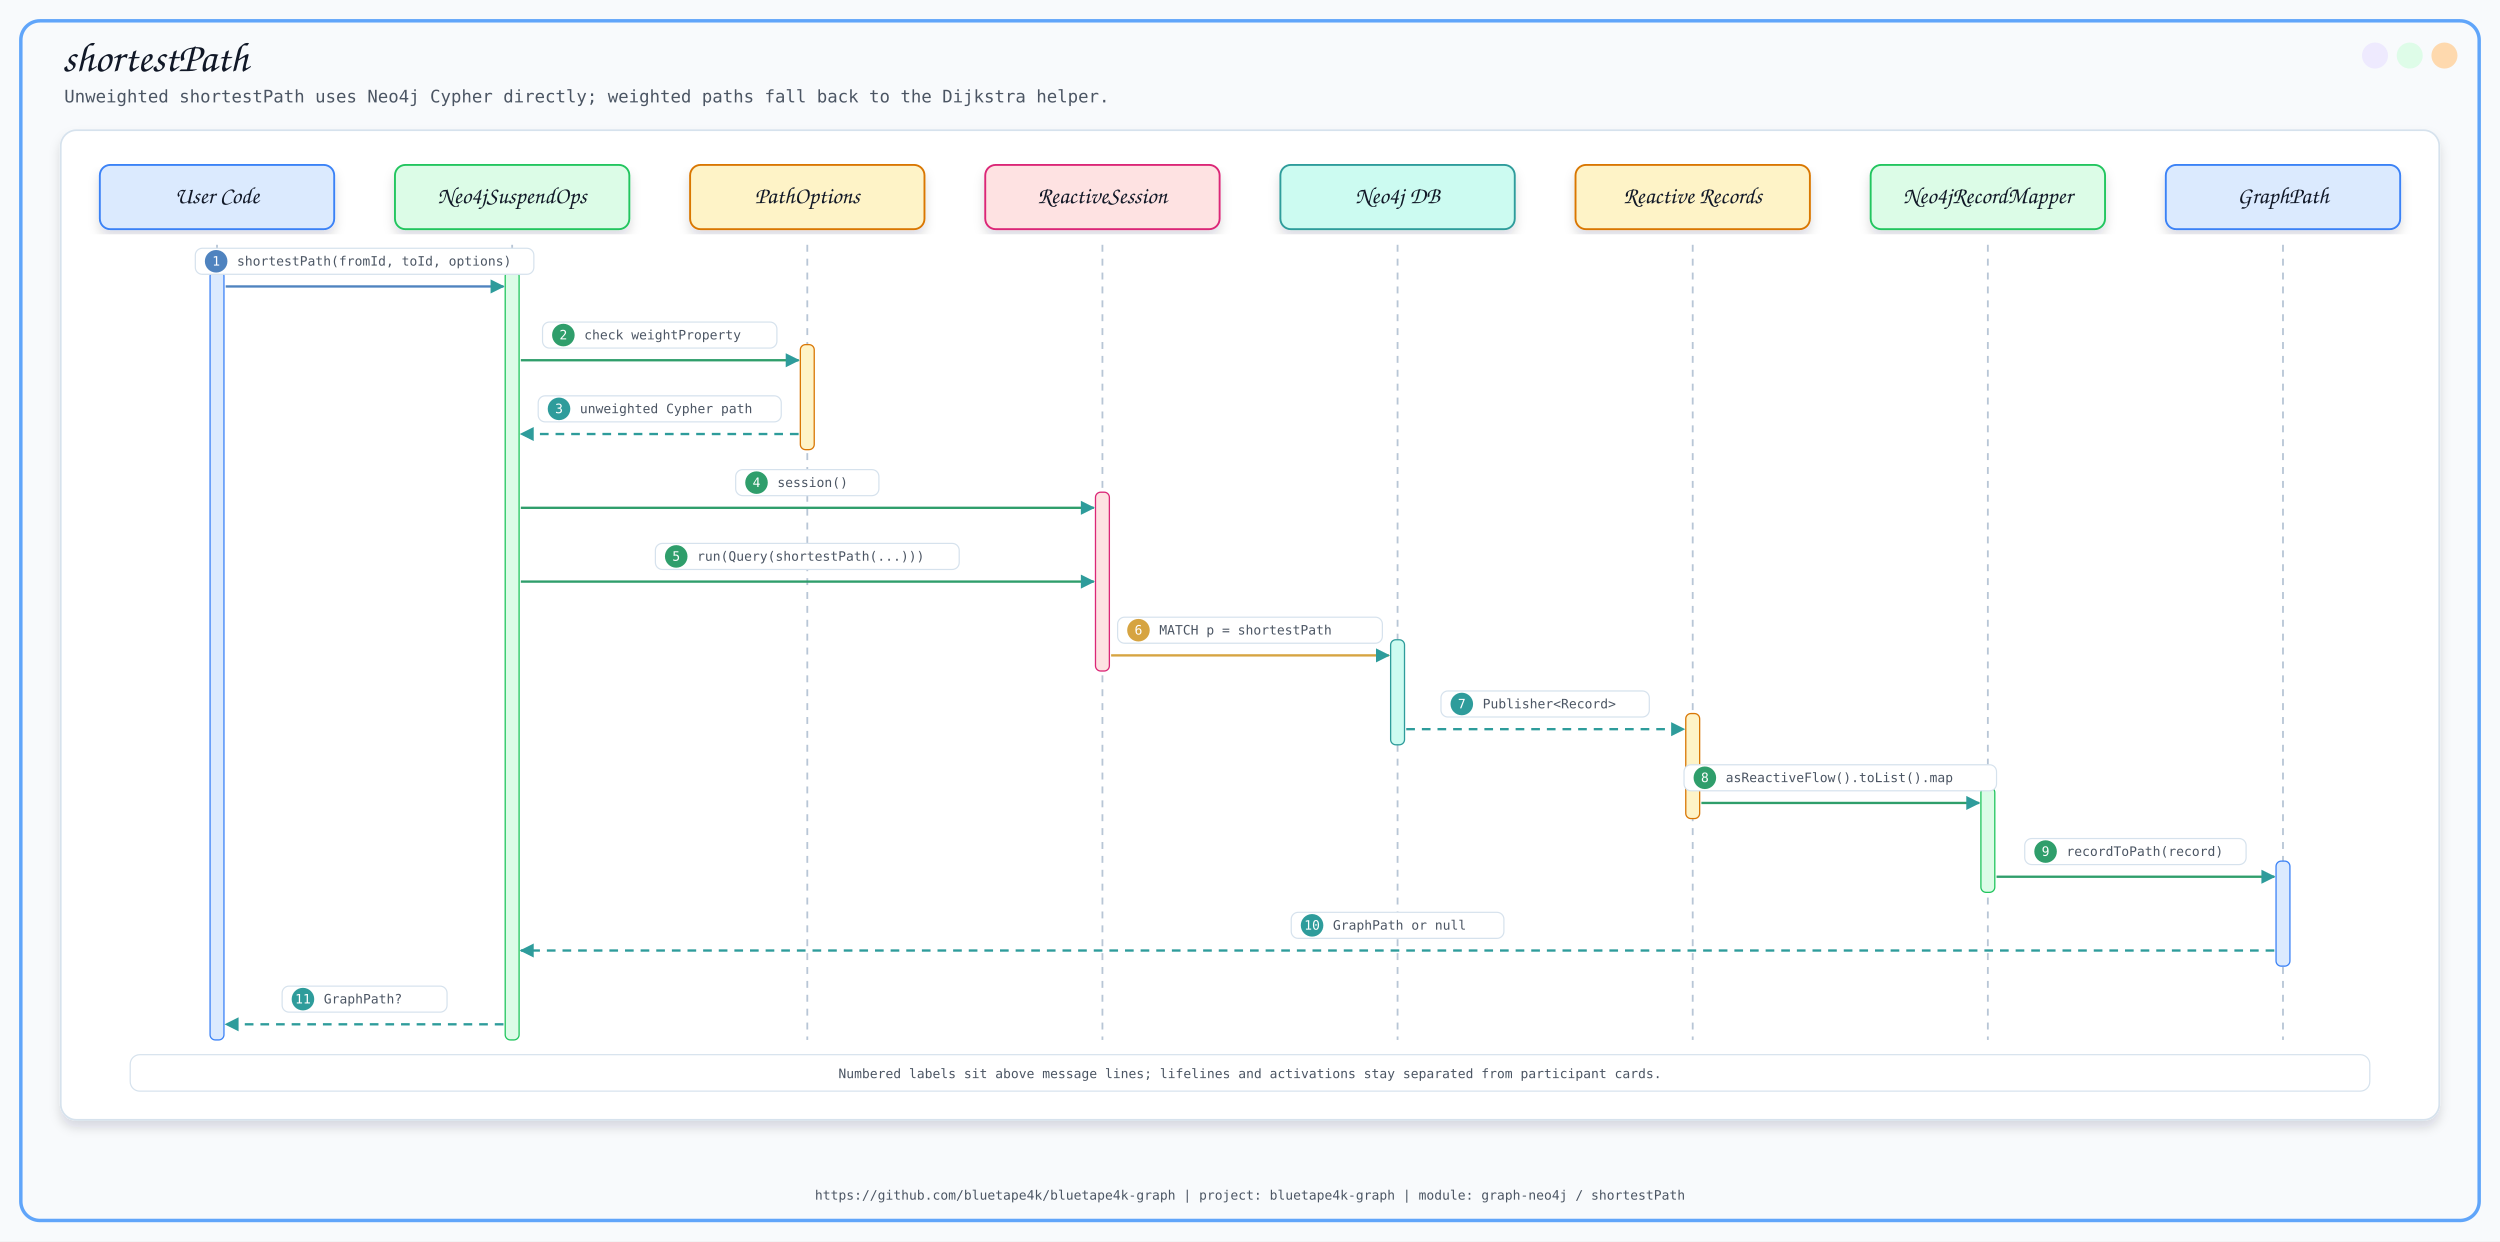
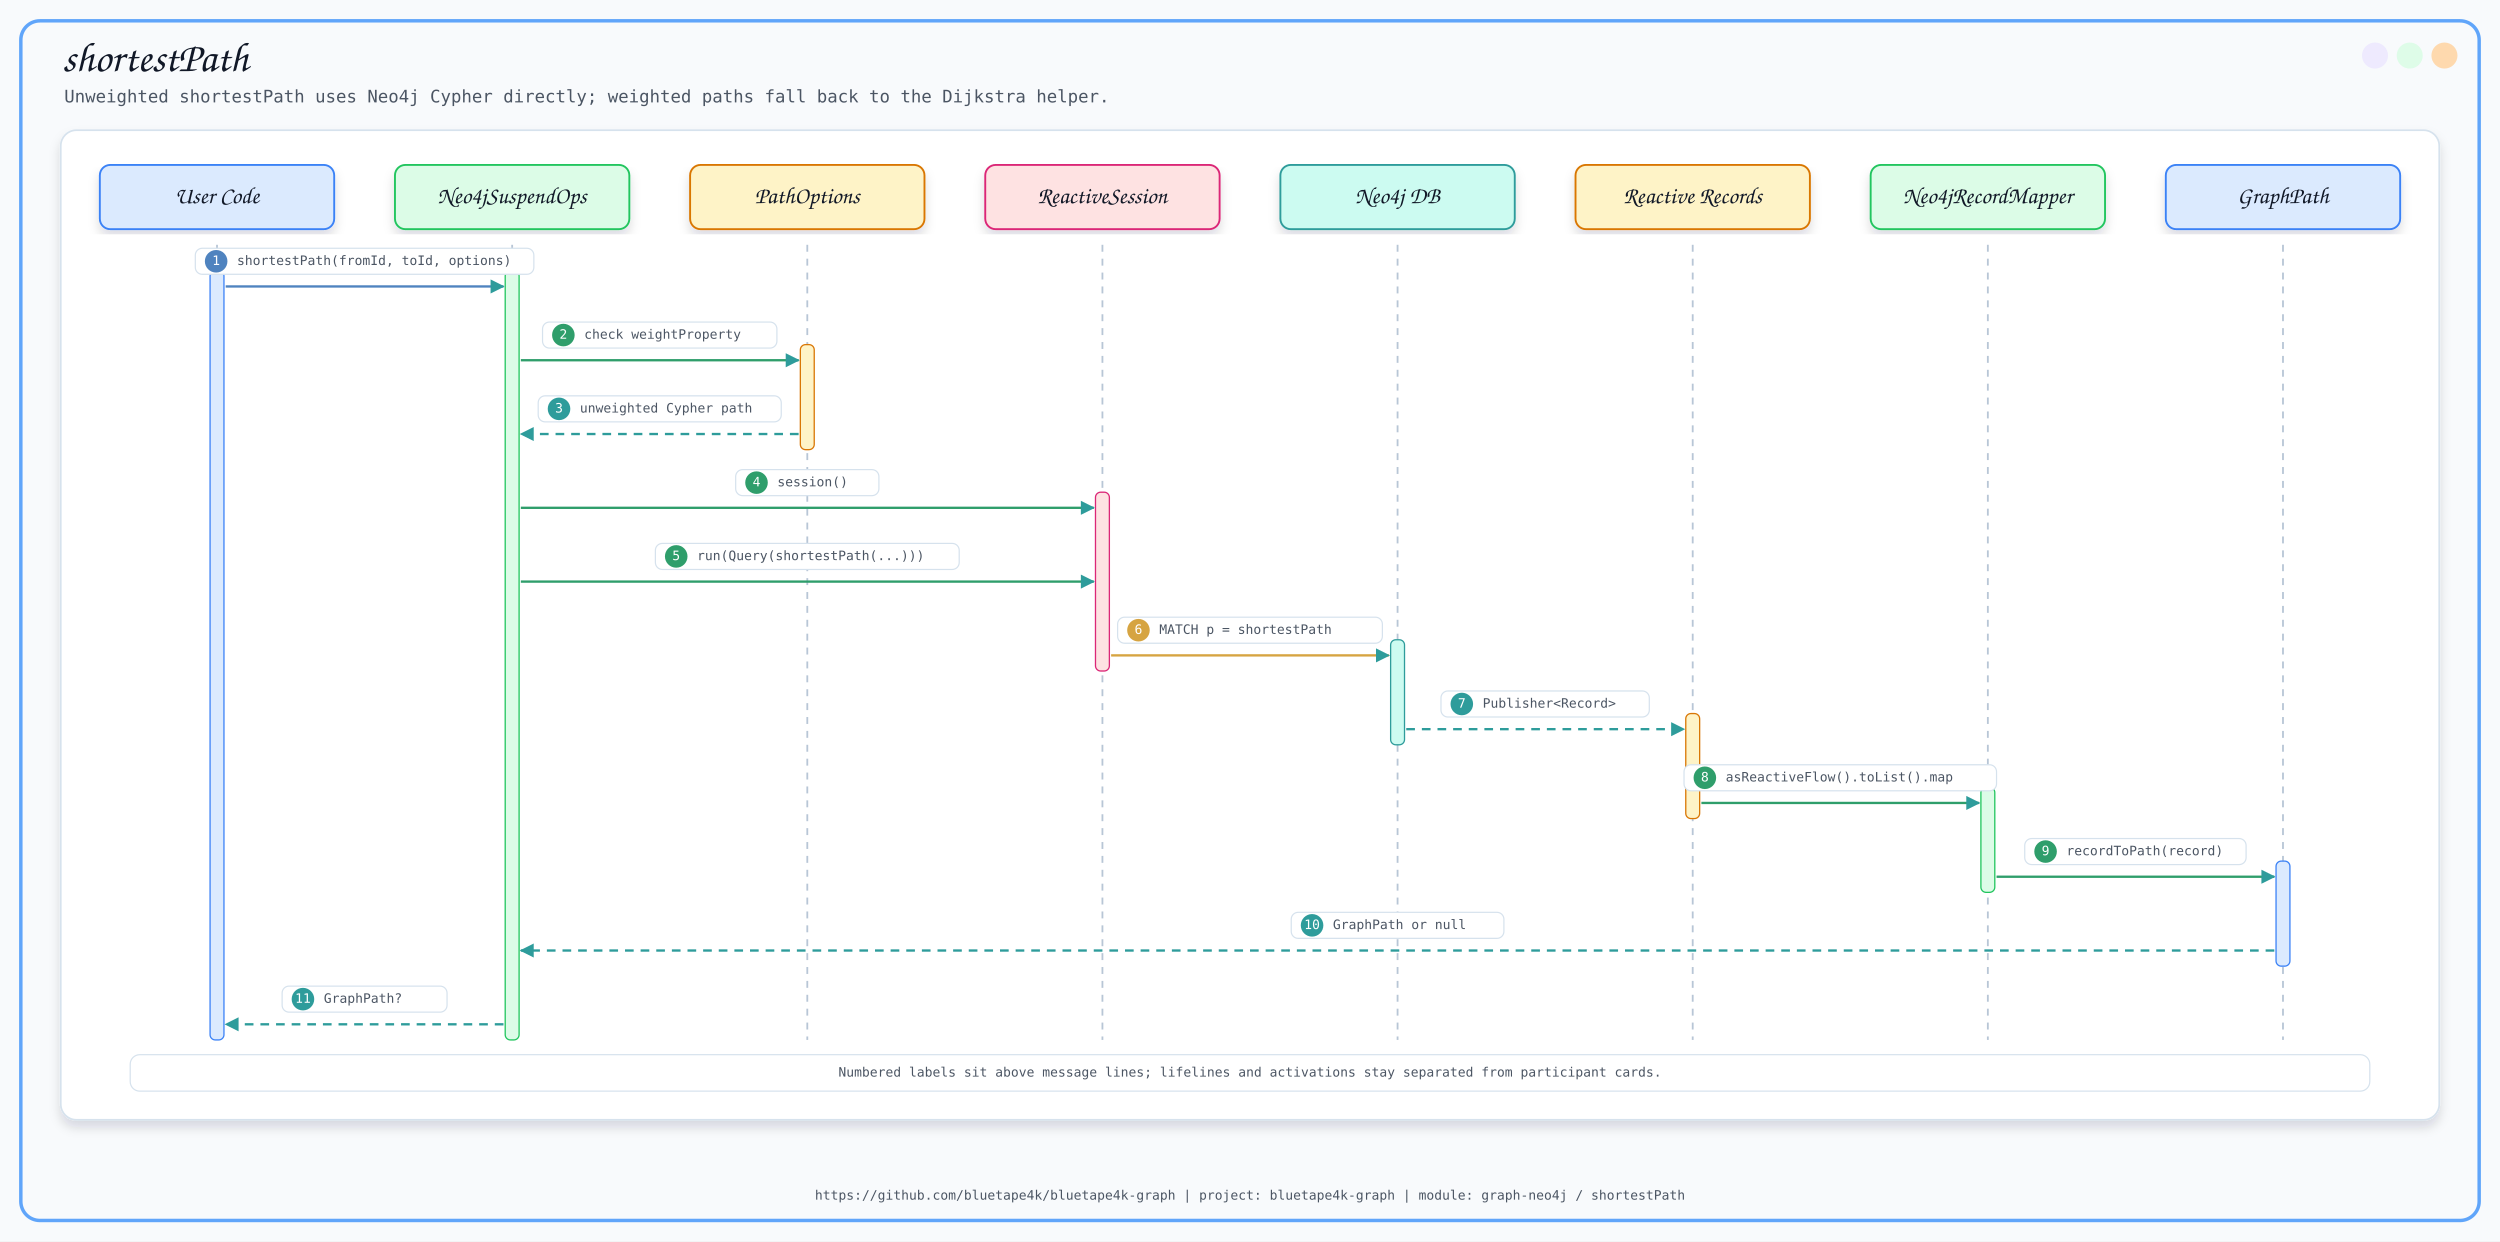
<svg xmlns="http://www.w3.org/2000/svg" width="2880" height="1430" viewBox="0 0 2880 1430">
  <defs>
    <filter id="softShadow" x="-8%" y="-8%" width="116%" height="116%">
      <feDropShadow dx="0" dy="8" stdDeviation="6" flood-color="#0F172A" flood-opacity="0.14" />
    </filter>
    <marker id="arrow" viewBox="0 0 10 10" refX="9" refY="5" markerWidth="8" markerHeight="8" orient="auto-start-reverse">
      <path d="M 0 0 L 10 5 L 0 10 z" fill="#2563EB" />
    </marker>
  </defs>
  <style>
      .title { font-family: 'Architects Daughter', cursive; font-size: 48px; fill: #111827; }
      .subtitle { font-family: 'Comic Mono', monospace; font-size: 20px; fill: #4B5563; }
      .label { font-family: 'Architects Daughter', cursive; font-size: 27px; fill: #111827; }
      .small { font-family: 'Comic Mono', monospace; font-size: 18px; fill: #374151; }
      .tiny { font-family: 'Comic Mono', monospace; font-size: 15px; fill: #4B5563; }
      .card { filter: url(#softShadow); }
      .line { stroke: #2563EB; stroke-width: 3; fill: none; marker-end: url(#arrow); }
      .thin { stroke: #60A5FA; stroke-width: 2; fill: none; marker-end: url(#arrow); }
      .dash { stroke: #64748B; stroke-width: 2; stroke-dasharray: 8 8; fill: none; marker-end: url(#arrow); }
    </style>
  <defs>
    <marker id="seqArrow" markerWidth="6" markerHeight="6" refX="5.5" refY="3" orient="auto" markerUnits="strokeWidth">
      <path d="M 0 0 L 6 3 L 0 6 z" fill="#2E9C9B" />
    </marker>
  </defs>
  <rect x="0" y="0" width="2880" height="1430" fill="#F8FAFC" />
  <rect x="24" y="24" width="2832" height="1382" rx="22" fill="none" stroke="#60A5FA" stroke-width="4" />
  <circle cx="2816" cy="64" r="15" fill="#FED7AA" opacity="0.95" />
  <circle cx="2776" cy="64" r="15" fill="#DCFCE7" opacity="0.95" />
  <circle cx="2736" cy="64" r="15" fill="#EDE9FE" opacity="0.95" />
  <text x="72" y="82" class="title">shortestPath</text>
  <text x="74" y="118" class="subtitle">Unweighted shortestPath uses Neo4j Cypher directly; weighted paths fall back to the Dijkstra helper.</text>
  <text x="1440.0" y="1382" text-anchor="middle" class="tiny">https://github.com/bluetape4k/bluetape4k-graph | project: bluetape4k-graph | module: graph-neo4j / shortestPath</text>
  <rect x="70" y="150" width="2740" height="1140" rx="18" fill="#FFFFFF" stroke="#D6E2ED" stroke-width="2" filter="url(#softShadow)" />
  <rect x="115.0" y="190" width="270" height="74" rx="12" fill="#DBEAFE" stroke="#3B82F6" stroke-width="2.2" filter="url(#softShadow)" />
-   <text x="250.0" y="227" text-anchor="middle" dominant-baseline="middle" class="label">User Code</text>
+   <text x="250.0" y="227.0" text-anchor="middle" dominant-baseline="middle" class="label">User Code</text>
  <line x1="250.0" y1="282" x2="250.0" y2="1198" stroke="#B8C6D6" stroke-width="2.1" stroke-dasharray="8 8" />
  <rect x="455.0" y="190" width="270" height="74" rx="12" fill="#DCFCE7" stroke="#22C55E" stroke-width="2.2" filter="url(#softShadow)" />
-   <text x="590.0" y="227" text-anchor="middle" dominant-baseline="middle" class="label">Neo4jSuspendOps</text>
+   <text x="590.0" y="227.0" text-anchor="middle" dominant-baseline="middle" class="label">Neo4jSuspendOps</text>
  <line x1="590.0" y1="282" x2="590.0" y2="1198" stroke="#B8C6D6" stroke-width="2.1" stroke-dasharray="8 8" />
  <rect x="795.0" y="190" width="270" height="74" rx="12" fill="#FEF3C7" stroke="#D97706" stroke-width="2.2" filter="url(#softShadow)" />
-   <text x="930.0" y="227" text-anchor="middle" dominant-baseline="middle" class="label">PathOptions</text>
+   <text x="930.0" y="227.0" text-anchor="middle" dominant-baseline="middle" class="label">PathOptions</text>
  <line x1="930.0" y1="282" x2="930.0" y2="1198" stroke="#B8C6D6" stroke-width="2.1" stroke-dasharray="8 8" />
  <rect x="1135.0" y="190" width="270" height="74" rx="12" fill="#FEE2E2" stroke="#DB2777" stroke-width="2.2" filter="url(#softShadow)" />
-   <text x="1270.0" y="227" text-anchor="middle" dominant-baseline="middle" class="label">ReactiveSession</text>
+   <text x="1270.0" y="227.0" text-anchor="middle" dominant-baseline="middle" class="label">ReactiveSession</text>
  <line x1="1270.0" y1="282" x2="1270.0" y2="1198" stroke="#B8C6D6" stroke-width="2.1" stroke-dasharray="8 8" />
  <rect x="1475.0" y="190" width="270" height="74" rx="12" fill="#CCFBF1" stroke="#2E9C9B" stroke-width="2.2" filter="url(#softShadow)" />
-   <text x="1610.0" y="227" text-anchor="middle" dominant-baseline="middle" class="label">Neo4j DB</text>
+   <text x="1610.0" y="227.0" text-anchor="middle" dominant-baseline="middle" class="label">Neo4j DB</text>
  <line x1="1610.0" y1="282" x2="1610.0" y2="1198" stroke="#B8C6D6" stroke-width="2.1" stroke-dasharray="8 8" />
  <rect x="1815.0" y="190" width="270" height="74" rx="12" fill="#FEF3C7" stroke="#D97706" stroke-width="2.2" filter="url(#softShadow)" />
-   <text x="1950.0" y="227" text-anchor="middle" dominant-baseline="middle" class="label">Reactive Records</text>
+   <text x="1950.0" y="227.0" text-anchor="middle" dominant-baseline="middle" class="label">Reactive Records</text>
  <line x1="1950.0" y1="282" x2="1950.0" y2="1198" stroke="#B8C6D6" stroke-width="2.1" stroke-dasharray="8 8" />
  <rect x="2155.0" y="190" width="270" height="74" rx="12" fill="#DCFCE7" stroke="#22C55E" stroke-width="2.2" filter="url(#softShadow)" />
-   <text x="2290.0" y="227" text-anchor="middle" dominant-baseline="middle" class="label">Neo4jRecordMapper</text>
+   <text x="2290.0" y="227.0" text-anchor="middle" dominant-baseline="middle" class="label">Neo4jRecordMapper</text>
  <line x1="2290.0" y1="282" x2="2290.0" y2="1198" stroke="#B8C6D6" stroke-width="2.1" stroke-dasharray="8 8" />
  <rect x="2495.0" y="190" width="270" height="74" rx="12" fill="#DBEAFE" stroke="#3B82F6" stroke-width="2.2" filter="url(#softShadow)" />
-   <text x="2630.0" y="227" text-anchor="middle" dominant-baseline="middle" class="label">GraphPath</text>
+   <text x="2630.0" y="227.0" text-anchor="middle" dominant-baseline="middle" class="label">GraphPath</text>
  <line x1="2630.0" y1="282" x2="2630.0" y2="1198" stroke="#B8C6D6" stroke-width="2.1" stroke-dasharray="8 8" />
  <rect x="242.0" y="312" width="16" height="886" rx="6" fill="#DBEAFE" stroke="#3B82F6" stroke-width="1.5" />
  <rect x="582.0" y="312" width="16" height="886" rx="6" fill="#DCFCE7" stroke="#22C55E" stroke-width="1.5" />
  <rect x="922.0" y="397" width="16" height="121" rx="6" fill="#FEF3C7" stroke="#D97706" stroke-width="1.5" />
  <rect x="1262.0" y="567" width="16" height="206" rx="6" fill="#FEE2E2" stroke="#DB2777" stroke-width="1.5" />
  <rect x="1602.0" y="737" width="16" height="121" rx="6" fill="#CCFBF1" stroke="#2E9C9B" stroke-width="1.5" />
  <rect x="1942.0" y="822" width="16" height="121" rx="6" fill="#FEF3C7" stroke="#D97706" stroke-width="1.5" />
  <rect x="2282.0" y="907" width="16" height="121" rx="6" fill="#DCFCE7" stroke="#22C55E" stroke-width="1.5" />
  <rect x="2622.0" y="992" width="16" height="121" rx="6" fill="#DBEAFE" stroke="#3B82F6" stroke-width="1.5" />
  <line x1="260.0" y1="330" x2="580.0" y2="330" stroke="#4F83BF" stroke-width="2.7" marker-end="url(#seqArrow)" />
  <rect x="225.0" y="286" width="390" height="30" rx="8" fill="#FFFFFF" stroke="#D6E2ED" stroke-width="1.4" />
  <circle cx="249.0" cy="301" r="13" fill="#4F83BF" />
-   <text x="249.0" y="306" text-anchor="middle" class="tiny" style="fill:#FFFFFF">1</text>
-   <text x="273.0" y="306" class="tiny">shortestPath(fromId, toId, options)</text>
+   <text x="249.0" y="301" text-anchor="middle" dominant-baseline="middle" class="tiny" style="fill:#FFFFFF">1</text>
+   <text x="273.0" y="301" dominant-baseline="middle" class="tiny">shortestPath(fromId, toId, options)</text>
  <line x1="600.0" y1="415" x2="920.0" y2="415" stroke="#2F9E6B" stroke-width="2.7" marker-end="url(#seqArrow)" />
  <rect x="625.0" y="371" width="270" height="30" rx="8" fill="#FFFFFF" stroke="#D6E2ED" stroke-width="1.4" />
  <circle cx="649.0" cy="386" r="13" fill="#2F9E6B" />
-   <text x="649.0" y="391" text-anchor="middle" class="tiny" style="fill:#FFFFFF">2</text>
-   <text x="673.0" y="391" class="tiny">check weightProperty</text>
+   <text x="649.0" y="386" text-anchor="middle" dominant-baseline="middle" class="tiny" style="fill:#FFFFFF">2</text>
+   <text x="673.0" y="386" dominant-baseline="middle" class="tiny">check weightProperty</text>
  <line x1="920.0" y1="500" x2="600.0" y2="500" stroke="#2E9C9B" stroke-width="2.7" stroke-dasharray="10 8" marker-end="url(#seqArrow)" />
  <rect x="620.0" y="456" width="280" height="30" rx="8" fill="#FFFFFF" stroke="#D6E2ED" stroke-width="1.4" />
  <circle cx="644.0" cy="471" r="13" fill="#2E9C9B" />
-   <text x="644.0" y="476" text-anchor="middle" class="tiny" style="fill:#FFFFFF">3</text>
-   <text x="668.0" y="476" class="tiny">unweighted Cypher path</text>
+   <text x="644.0" y="471" text-anchor="middle" dominant-baseline="middle" class="tiny" style="fill:#FFFFFF">3</text>
+   <text x="668.0" y="471" dominant-baseline="middle" class="tiny">unweighted Cypher path</text>
  <line x1="600.0" y1="585" x2="1260.0" y2="585" stroke="#2F9E6B" stroke-width="2.7" marker-end="url(#seqArrow)" />
  <rect x="847.5" y="541" width="165" height="30" rx="8" fill="#FFFFFF" stroke="#D6E2ED" stroke-width="1.4" />
  <circle cx="871.5" cy="556" r="13" fill="#2F9E6B" />
-   <text x="871.5" y="561" text-anchor="middle" class="tiny" style="fill:#FFFFFF">4</text>
-   <text x="895.5" y="561" class="tiny">session()</text>
+   <text x="871.5" y="556" text-anchor="middle" dominant-baseline="middle" class="tiny" style="fill:#FFFFFF">4</text>
+   <text x="895.5" y="556" dominant-baseline="middle" class="tiny">session()</text>
  <line x1="600.0" y1="670" x2="1260.0" y2="670" stroke="#2F9E6B" stroke-width="2.7" marker-end="url(#seqArrow)" />
  <rect x="755.0" y="626" width="350" height="30" rx="8" fill="#FFFFFF" stroke="#D6E2ED" stroke-width="1.4" />
  <circle cx="779.0" cy="641" r="13" fill="#2F9E6B" />
-   <text x="779.0" y="646" text-anchor="middle" class="tiny" style="fill:#FFFFFF">5</text>
-   <text x="803.0" y="646" class="tiny">run(Query(shortestPath(...)))</text>
+   <text x="779.0" y="641" text-anchor="middle" dominant-baseline="middle" class="tiny" style="fill:#FFFFFF">5</text>
+   <text x="803.0" y="641" dominant-baseline="middle" class="tiny">run(Query(shortestPath(...)))</text>
  <line x1="1280.0" y1="755" x2="1600.0" y2="755" stroke="#D6A441" stroke-width="2.7" marker-end="url(#seqArrow)" />
  <rect x="1287.5" y="711" width="305" height="30" rx="8" fill="#FFFFFF" stroke="#D6E2ED" stroke-width="1.4" />
  <circle cx="1311.5" cy="726" r="13" fill="#D6A441" />
-   <text x="1311.5" y="731" text-anchor="middle" class="tiny" style="fill:#FFFFFF">6</text>
-   <text x="1335.5" y="731" class="tiny">MATCH p = shortestPath</text>
+   <text x="1311.5" y="726" text-anchor="middle" dominant-baseline="middle" class="tiny" style="fill:#FFFFFF">6</text>
+   <text x="1335.5" y="726" dominant-baseline="middle" class="tiny">MATCH p = shortestPath</text>
  <line x1="1620.0" y1="840" x2="1940.0" y2="840" stroke="#2E9C9B" stroke-width="2.7" stroke-dasharray="10 8" marker-end="url(#seqArrow)" />
  <rect x="1660.0" y="796" width="240" height="30" rx="8" fill="#FFFFFF" stroke="#D6E2ED" stroke-width="1.4" />
  <circle cx="1684.0" cy="811" r="13" fill="#2E9C9B" />
-   <text x="1684.0" y="816" text-anchor="middle" class="tiny" style="fill:#FFFFFF">7</text>
-   <text x="1708.0" y="816" class="tiny">Publisher&lt;Record&gt;</text>
+   <text x="1684.0" y="811" text-anchor="middle" dominant-baseline="middle" class="tiny" style="fill:#FFFFFF">7</text>
+   <text x="1708.0" y="811" dominant-baseline="middle" class="tiny">Publisher&lt;Record&gt;</text>
  <line x1="1960.0" y1="925" x2="2280.0" y2="925" stroke="#2F9E6B" stroke-width="2.7" marker-end="url(#seqArrow)" />
  <rect x="1940.0" y="881" width="360" height="30" rx="8" fill="#FFFFFF" stroke="#D6E2ED" stroke-width="1.4" />
  <circle cx="1964.0" cy="896" r="13" fill="#2F9E6B" />
-   <text x="1964.0" y="901" text-anchor="middle" class="tiny" style="fill:#FFFFFF">8</text>
-   <text x="1988.0" y="901" class="tiny">asReactiveFlow().toList().map</text>
+   <text x="1964.0" y="896" text-anchor="middle" dominant-baseline="middle" class="tiny" style="fill:#FFFFFF">8</text>
+   <text x="1988.0" y="896" dominant-baseline="middle" class="tiny">asReactiveFlow().toList().map</text>
  <line x1="2300.0" y1="1010" x2="2620.0" y2="1010" stroke="#2F9E6B" stroke-width="2.7" marker-end="url(#seqArrow)" />
  <rect x="2332.5" y="966" width="255" height="30" rx="8" fill="#FFFFFF" stroke="#D6E2ED" stroke-width="1.4" />
  <circle cx="2356.5" cy="981" r="13" fill="#2F9E6B" />
-   <text x="2356.5" y="986" text-anchor="middle" class="tiny" style="fill:#FFFFFF">9</text>
-   <text x="2380.5" y="986" class="tiny">recordToPath(record)</text>
+   <text x="2356.5" y="981" text-anchor="middle" dominant-baseline="middle" class="tiny" style="fill:#FFFFFF">9</text>
+   <text x="2380.5" y="981" dominant-baseline="middle" class="tiny">recordToPath(record)</text>
  <line x1="2620.0" y1="1095" x2="600.0" y2="1095" stroke="#2E9C9B" stroke-width="2.7" stroke-dasharray="10 8" marker-end="url(#seqArrow)" />
  <rect x="1487.5" y="1051" width="245" height="30" rx="8" fill="#FFFFFF" stroke="#D6E2ED" stroke-width="1.4" />
  <circle cx="1511.5" cy="1066" r="13" fill="#2E9C9B" />
-   <text x="1511.5" y="1071" text-anchor="middle" class="tiny" style="fill:#FFFFFF">10</text>
-   <text x="1535.5" y="1071" class="tiny">GraphPath or null</text>
+   <text x="1511.5" y="1066" text-anchor="middle" dominant-baseline="middle" class="tiny" style="fill:#FFFFFF">10</text>
+   <text x="1535.5" y="1066" dominant-baseline="middle" class="tiny">GraphPath or null</text>
  <line x1="580.0" y1="1180" x2="260.0" y2="1180" stroke="#2E9C9B" stroke-width="2.7" stroke-dasharray="10 8" marker-end="url(#seqArrow)" />
  <rect x="325.0" y="1136" width="190" height="30" rx="8" fill="#FFFFFF" stroke="#D6E2ED" stroke-width="1.4" />
  <circle cx="349.0" cy="1151" r="13" fill="#2E9C9B" />
-   <text x="349.0" y="1156" text-anchor="middle" class="tiny" style="fill:#FFFFFF">11</text>
-   <text x="373.0" y="1156" class="tiny">GraphPath?</text>
+   <text x="349.0" y="1151" text-anchor="middle" dominant-baseline="middle" class="tiny" style="fill:#FFFFFF">11</text>
+   <text x="373.0" y="1151" dominant-baseline="middle" class="tiny">GraphPath?</text>
  <rect x="150" y="1215" width="2580" height="42" rx="11" fill="#FFFFFF" stroke="#D6E2ED" stroke-width="1.4" />
-   <text x="1440.0" y="1242" text-anchor="middle" class="tiny">Numbered labels sit above message lines; lifelines and activations stay separated from participant cards.</text>
+   <text x="1440.0" y="1236" text-anchor="middle" dominant-baseline="middle" class="tiny">Numbered labels sit above message lines; lifelines and activations stay separated from participant cards.</text>
</svg>
